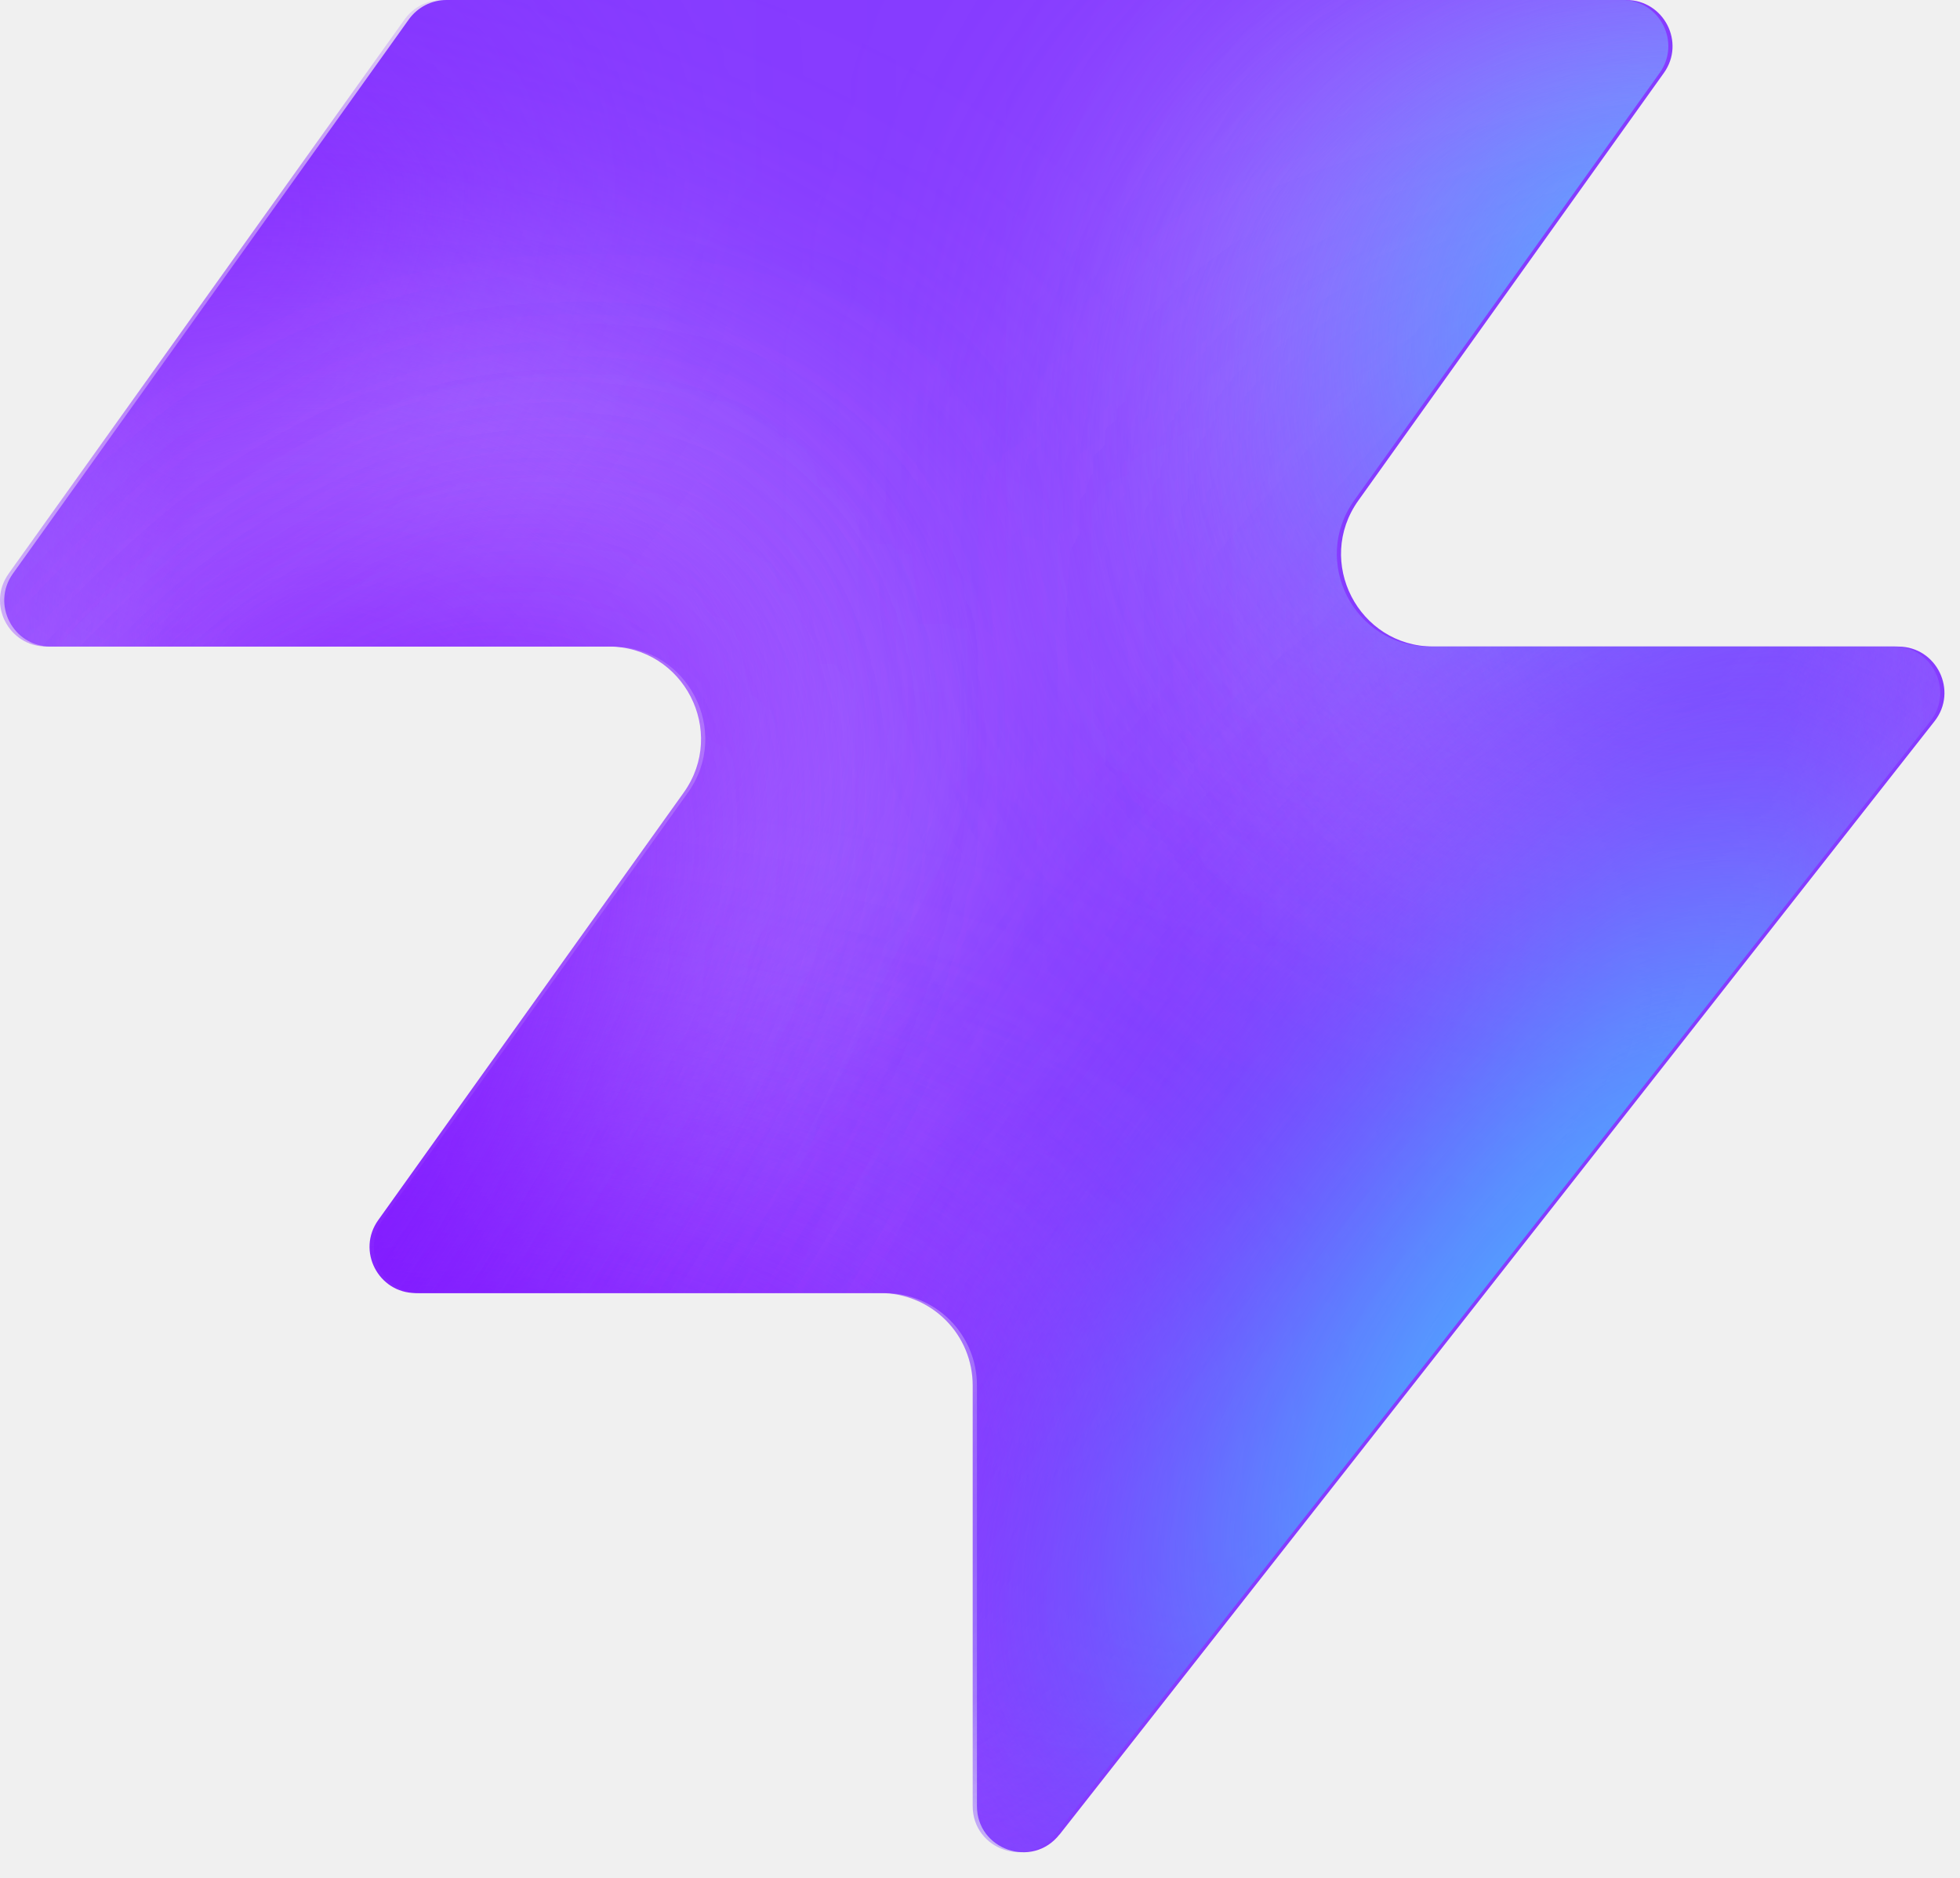
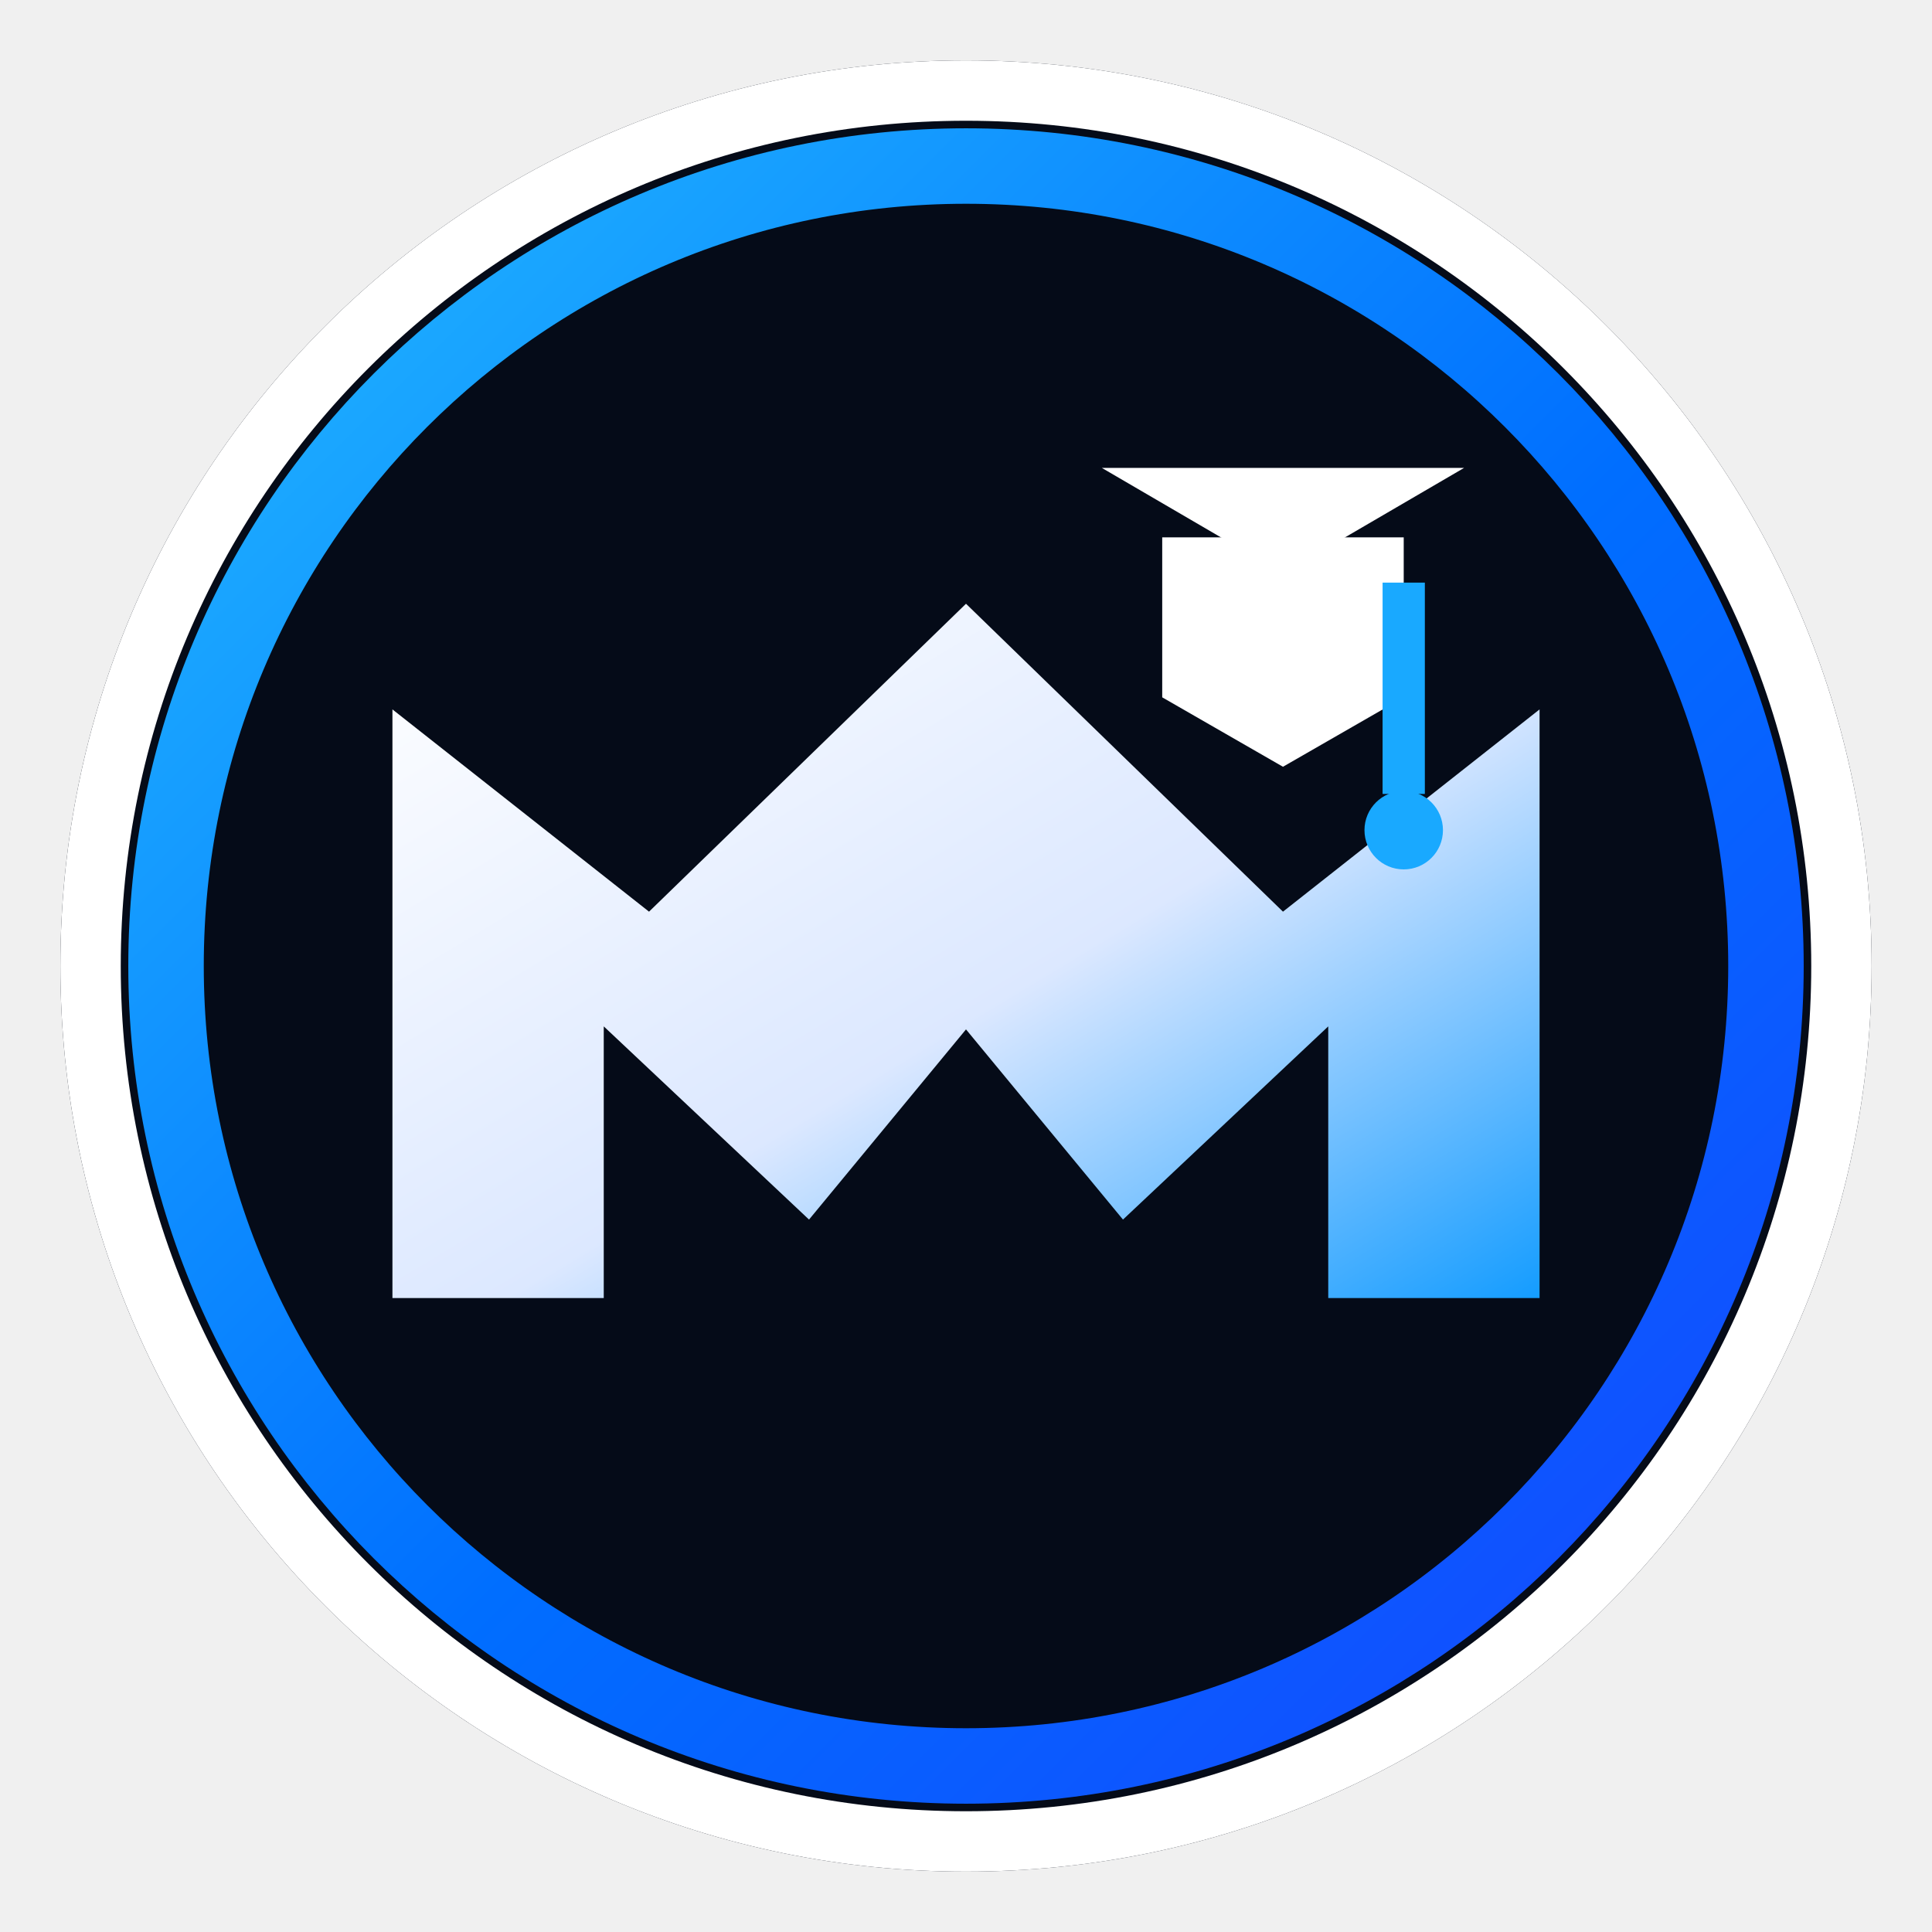
- <svg xmlns="http://www.w3.org/2000/svg" width="48" height="46" fill="none" viewBox="0 0 48 46">
-   <path fill="#863bff" d="M25.946 44.938c-.664.845-2.021.375-2.021-.698V33.937a2.26 2.26 0 0 0-2.262-2.262H10.287c-.92 0-1.456-1.04-.92-1.788l7.48-10.471c1.07-1.497 0-3.578-1.842-3.578H1.237c-.92 0-1.456-1.04-.92-1.788L10.013.474c.214-.297.556-.474.92-.474h28.894c.92 0 1.456 1.04.92 1.788l-7.48 10.471c-1.07 1.498 0 3.579 1.842 3.579h11.377c.943 0 1.473 1.088.89 1.83L25.947 44.94z" style="fill:#863bff;fill:color(display-p3 .525 .23 1);fill-opacity:1" />
-   <mask id="a" width="48" height="46" x="0" y="0" maskUnits="userSpaceOnUse" style="mask-type:alpha">
-     <path fill="#000" d="M25.842 44.938c-.664.844-2.021.375-2.021-.698V33.937a2.26 2.26 0 0 0-2.262-2.262H10.183c-.92 0-1.456-1.04-.92-1.788l7.48-10.471c1.07-1.498 0-3.579-1.842-3.579H1.133c-.92 0-1.456-1.04-.92-1.787L9.91.473c.214-.297.556-.474.92-.474h28.894c.92 0 1.456 1.04.92 1.788l-7.48 10.471c-1.07 1.498 0 3.578 1.842 3.578h11.377c.943 0 1.473 1.088.89 1.832L25.843 44.94z" style="fill:#000;fill-opacity:1" />
-   </mask>
-   <g mask="url(#a)">
-     <g filter="url(#b)">
-       <ellipse cx="5.508" cy="14.704" fill="#ede6ff" rx="5.508" ry="14.704" style="fill:#ede6ff;fill:color(display-p3 .927 .903 1);fill-opacity:1" transform="matrix(.00324 1 1 -.00324 -4.47 31.516)" />
-     </g>
-     <g filter="url(#c)">
-       <ellipse cx="10.399" cy="29.851" fill="#ede6ff" rx="10.399" ry="29.851" style="fill:#ede6ff;fill:color(display-p3 .927 .903 1);fill-opacity:1" transform="matrix(.00324 1 1 -.00324 -39.328 7.883)" />
-     </g>
-     <g filter="url(#d)">
-       <ellipse cx="5.508" cy="30.487" fill="#7e14ff" rx="5.508" ry="30.487" style="fill:#7e14ff;fill:color(display-p3 .492 .077 1);fill-opacity:1" transform="rotate(89.814 -25.913 -14.639)scale(1 -1)" />
-     </g>
-     <g filter="url(#e)">
-       <ellipse cx="5.508" cy="30.599" fill="#7e14ff" rx="5.508" ry="30.599" style="fill:#7e14ff;fill:color(display-p3 .492 .077 1);fill-opacity:1" transform="rotate(89.814 -32.644 -3.334)scale(1 -1)" />
-     </g>
-     <g filter="url(#f)">
-       <ellipse cx="5.508" cy="30.599" fill="#7e14ff" rx="5.508" ry="30.599" style="fill:#7e14ff;fill:color(display-p3 .492 .077 1);fill-opacity:1" transform="matrix(.00324 1 1 -.00324 -34.34 30.47)" />
-     </g>
-     <g filter="url(#g)">
-       <ellipse cx="14.072" cy="22.078" fill="#ede6ff" rx="14.072" ry="22.078" style="fill:#ede6ff;fill:color(display-p3 .927 .903 1);fill-opacity:1" transform="rotate(93.35 24.506 48.493)scale(-1 1)" />
-     </g>
-     <g filter="url(#h)">
-       <ellipse cx="3.47" cy="21.501" fill="#7e14ff" rx="3.47" ry="21.501" style="fill:#7e14ff;fill:color(display-p3 .492 .077 1);fill-opacity:1" transform="rotate(89.009 28.708 47.59)scale(-1 1)" />
-     </g>
-     <g filter="url(#i)">
-       <ellipse cx="3.47" cy="21.501" fill="#7e14ff" rx="3.47" ry="21.501" style="fill:#7e14ff;fill:color(display-p3 .492 .077 1);fill-opacity:1" transform="rotate(89.009 28.708 47.59)scale(-1 1)" />
-     </g>
-     <g filter="url(#j)">
-       <ellipse cx=".387" cy="8.972" fill="#7e14ff" rx="4.407" ry="29.108" style="fill:#7e14ff;fill:color(display-p3 .492 .077 1);fill-opacity:1" transform="rotate(39.51 .387 8.972)" />
-     </g>
-     <g filter="url(#k)">
-       <ellipse cx="47.523" cy="-6.092" fill="#7e14ff" rx="4.407" ry="29.108" style="fill:#7e14ff;fill:color(display-p3 .492 .077 1);fill-opacity:1" transform="rotate(37.892 47.523 -6.092)" />
-     </g>
-     <g filter="url(#l)">
-       <ellipse cx="41.412" cy="6.333" fill="#47bfff" rx="5.971" ry="9.665" style="fill:#47bfff;fill:color(display-p3 .28 .748 1);fill-opacity:1" transform="rotate(37.892 41.412 6.333)" />
-     </g>
-     <g filter="url(#m)">
-       <ellipse cx="-1.879" cy="38.332" fill="#7e14ff" rx="4.407" ry="29.108" style="fill:#7e14ff;fill:color(display-p3 .492 .077 1);fill-opacity:1" transform="rotate(37.892 -1.88 38.332)" />
-     </g>
-     <g filter="url(#n)">
-       <ellipse cx="-1.879" cy="38.332" fill="#7e14ff" rx="4.407" ry="29.108" style="fill:#7e14ff;fill:color(display-p3 .492 .077 1);fill-opacity:1" transform="rotate(37.892 -1.88 38.332)" />
-     </g>
-     <g filter="url(#o)">
-       <ellipse cx="35.651" cy="29.907" fill="#7e14ff" rx="4.407" ry="29.108" style="fill:#7e14ff;fill:color(display-p3 .492 .077 1);fill-opacity:1" transform="rotate(37.892 35.651 29.907)" />
-     </g>
-     <g filter="url(#p)">
-       <ellipse cx="38.418" cy="32.4" fill="#47bfff" rx="5.971" ry="15.297" style="fill:#47bfff;fill:color(display-p3 .28 .748 1);fill-opacity:1" transform="rotate(37.892 38.418 32.4)" />
-     </g>
-   </g>
+ <svg xmlns="http://www.w3.org/2000/svg" viewBox="0 0 64 64">
  <defs>
-     <filter id="b" width="60.045" height="41.654" x="-19.77" y="16.149" color-interpolation-filters="sRGB" filterUnits="userSpaceOnUse">
-       <feFlood flood-opacity="0" result="BackgroundImageFix" />
-       <feBlend in="SourceGraphic" in2="BackgroundImageFix" result="shape" />
-       <feGaussianBlur result="effect1_foregroundBlur_2002_17158" stdDeviation="7.659" />
-     </filter>
-     <filter id="c" width="90.34" height="51.437" x="-54.613" y="-7.533" color-interpolation-filters="sRGB" filterUnits="userSpaceOnUse">
-       <feFlood flood-opacity="0" result="BackgroundImageFix" />
-       <feBlend in="SourceGraphic" in2="BackgroundImageFix" result="shape" />
-       <feGaussianBlur result="effect1_foregroundBlur_2002_17158" stdDeviation="7.659" />
-     </filter>
-     <filter id="d" width="79.355" height="29.4" x="-49.64" y="2.03" color-interpolation-filters="sRGB" filterUnits="userSpaceOnUse">
-       <feFlood flood-opacity="0" result="BackgroundImageFix" />
-       <feBlend in="SourceGraphic" in2="BackgroundImageFix" result="shape" />
-       <feGaussianBlur result="effect1_foregroundBlur_2002_17158" stdDeviation="4.596" />
-     </filter>
-     <filter id="e" width="79.579" height="29.4" x="-45.045" y="20.029" color-interpolation-filters="sRGB" filterUnits="userSpaceOnUse">
-       <feFlood flood-opacity="0" result="BackgroundImageFix" />
-       <feBlend in="SourceGraphic" in2="BackgroundImageFix" result="shape" />
-       <feGaussianBlur result="effect1_foregroundBlur_2002_17158" stdDeviation="4.596" />
-     </filter>
-     <filter id="f" width="79.579" height="29.4" x="-43.513" y="21.178" color-interpolation-filters="sRGB" filterUnits="userSpaceOnUse">
-       <feFlood flood-opacity="0" result="BackgroundImageFix" />
-       <feBlend in="SourceGraphic" in2="BackgroundImageFix" result="shape" />
-       <feGaussianBlur result="effect1_foregroundBlur_2002_17158" stdDeviation="4.596" />
-     </filter>
-     <filter id="g" width="74.749" height="58.852" x="15.756" y="-17.901" color-interpolation-filters="sRGB" filterUnits="userSpaceOnUse">
-       <feFlood flood-opacity="0" result="BackgroundImageFix" />
-       <feBlend in="SourceGraphic" in2="BackgroundImageFix" result="shape" />
-       <feGaussianBlur result="effect1_foregroundBlur_2002_17158" stdDeviation="7.659" />
-     </filter>
-     <filter id="h" width="61.377" height="25.362" x="23.548" y="2.284" color-interpolation-filters="sRGB" filterUnits="userSpaceOnUse">
-       <feFlood flood-opacity="0" result="BackgroundImageFix" />
-       <feBlend in="SourceGraphic" in2="BackgroundImageFix" result="shape" />
-       <feGaussianBlur result="effect1_foregroundBlur_2002_17158" stdDeviation="4.596" />
-     </filter>
-     <filter id="i" width="61.377" height="25.362" x="23.548" y="2.284" color-interpolation-filters="sRGB" filterUnits="userSpaceOnUse">
-       <feFlood flood-opacity="0" result="BackgroundImageFix" />
-       <feBlend in="SourceGraphic" in2="BackgroundImageFix" result="shape" />
-       <feGaussianBlur result="effect1_foregroundBlur_2002_17158" stdDeviation="4.596" />
-     </filter>
-     <filter id="j" width="56.045" height="63.649" x="-27.636" y="-22.853" color-interpolation-filters="sRGB" filterUnits="userSpaceOnUse">
-       <feFlood flood-opacity="0" result="BackgroundImageFix" />
-       <feBlend in="SourceGraphic" in2="BackgroundImageFix" result="shape" />
-       <feGaussianBlur result="effect1_foregroundBlur_2002_17158" stdDeviation="4.596" />
-     </filter>
-     <filter id="k" width="54.814" height="64.646" x="20.116" y="-38.415" color-interpolation-filters="sRGB" filterUnits="userSpaceOnUse">
-       <feFlood flood-opacity="0" result="BackgroundImageFix" />
-       <feBlend in="SourceGraphic" in2="BackgroundImageFix" result="shape" />
-       <feGaussianBlur result="effect1_foregroundBlur_2002_17158" stdDeviation="4.596" />
-     </filter>
-     <filter id="l" width="33.541" height="35.313" x="24.641" y="-11.323" color-interpolation-filters="sRGB" filterUnits="userSpaceOnUse">
-       <feFlood flood-opacity="0" result="BackgroundImageFix" />
-       <feBlend in="SourceGraphic" in2="BackgroundImageFix" result="shape" />
-       <feGaussianBlur result="effect1_foregroundBlur_2002_17158" stdDeviation="4.596" />
-     </filter>
-     <filter id="m" width="54.814" height="64.646" x="-29.286" y="6.009" color-interpolation-filters="sRGB" filterUnits="userSpaceOnUse">
-       <feFlood flood-opacity="0" result="BackgroundImageFix" />
-       <feBlend in="SourceGraphic" in2="BackgroundImageFix" result="shape" />
-       <feGaussianBlur result="effect1_foregroundBlur_2002_17158" stdDeviation="4.596" />
-     </filter>
-     <filter id="n" width="54.814" height="64.646" x="-29.286" y="6.009" color-interpolation-filters="sRGB" filterUnits="userSpaceOnUse">
-       <feFlood flood-opacity="0" result="BackgroundImageFix" />
-       <feBlend in="SourceGraphic" in2="BackgroundImageFix" result="shape" />
-       <feGaussianBlur result="effect1_foregroundBlur_2002_17158" stdDeviation="4.596" />
-     </filter>
-     <filter id="o" width="54.814" height="64.646" x="8.244" y="-2.416" color-interpolation-filters="sRGB" filterUnits="userSpaceOnUse">
-       <feFlood flood-opacity="0" result="BackgroundImageFix" />
-       <feBlend in="SourceGraphic" in2="BackgroundImageFix" result="shape" />
-       <feGaussianBlur result="effect1_foregroundBlur_2002_17158" stdDeviation="4.596" />
-     </filter>
-     <filter id="p" width="39.409" height="43.623" x="18.713" y="10.588" color-interpolation-filters="sRGB" filterUnits="userSpaceOnUse">
-       <feFlood flood-opacity="0" result="BackgroundImageFix" />
-       <feBlend in="SourceGraphic" in2="BackgroundImageFix" result="shape" />
-       <feGaussianBlur result="effect1_foregroundBlur_2002_17158" stdDeviation="4.596" />
-     </filter>
+     <linearGradient id="ring" x1="0" y1="0" x2="1" y2="1">
+       <stop offset="0" stop-color="#22b8ff" />
+       <stop offset="0.55" stop-color="#006eff" />
+       <stop offset="1" stop-color="#1646ff" />
+     </linearGradient>
+     <linearGradient id="mark" x1="0" y1="0" x2="1" y2="1">
+       <stop offset="0" stop-color="#ffffff" />
+       <stop offset="0.55" stop-color="#dce8ff" />
+       <stop offset="1" stop-color="#149cff" />
+     </linearGradient>
  </defs>
+   <circle cx="32" cy="32" r="30" fill="#050b18" />
+   <circle cx="32" cy="32" r="29" fill="none" stroke="#fff" stroke-width="2" />
+   <circle cx="32" cy="32" r="26.5" fill="none" stroke="url(#ring)" stroke-width="2.5" />
+   <path d="M13 43V23.5l8.5 6.7L32 20l10.5 10.2L51 23.5V43h-7V34l-6.8 6.4L32 34.1l-5.2 6.3L20 34v9z" fill="url(#mark)" />
+   <path d="M36.5 15.5h12l-6 3.5z" fill="#fff" />
+   <path d="M38.5 17.8v5.3l4 2.3 4-2.3v-5.3z" fill="#fff" />
+   <path d="M46.5 19.3v7" stroke="#19a9ff" stroke-width="1.4" />
+   <circle cx="46.5" cy="27.5" r="1.3" fill="#19a9ff" />
</svg>
